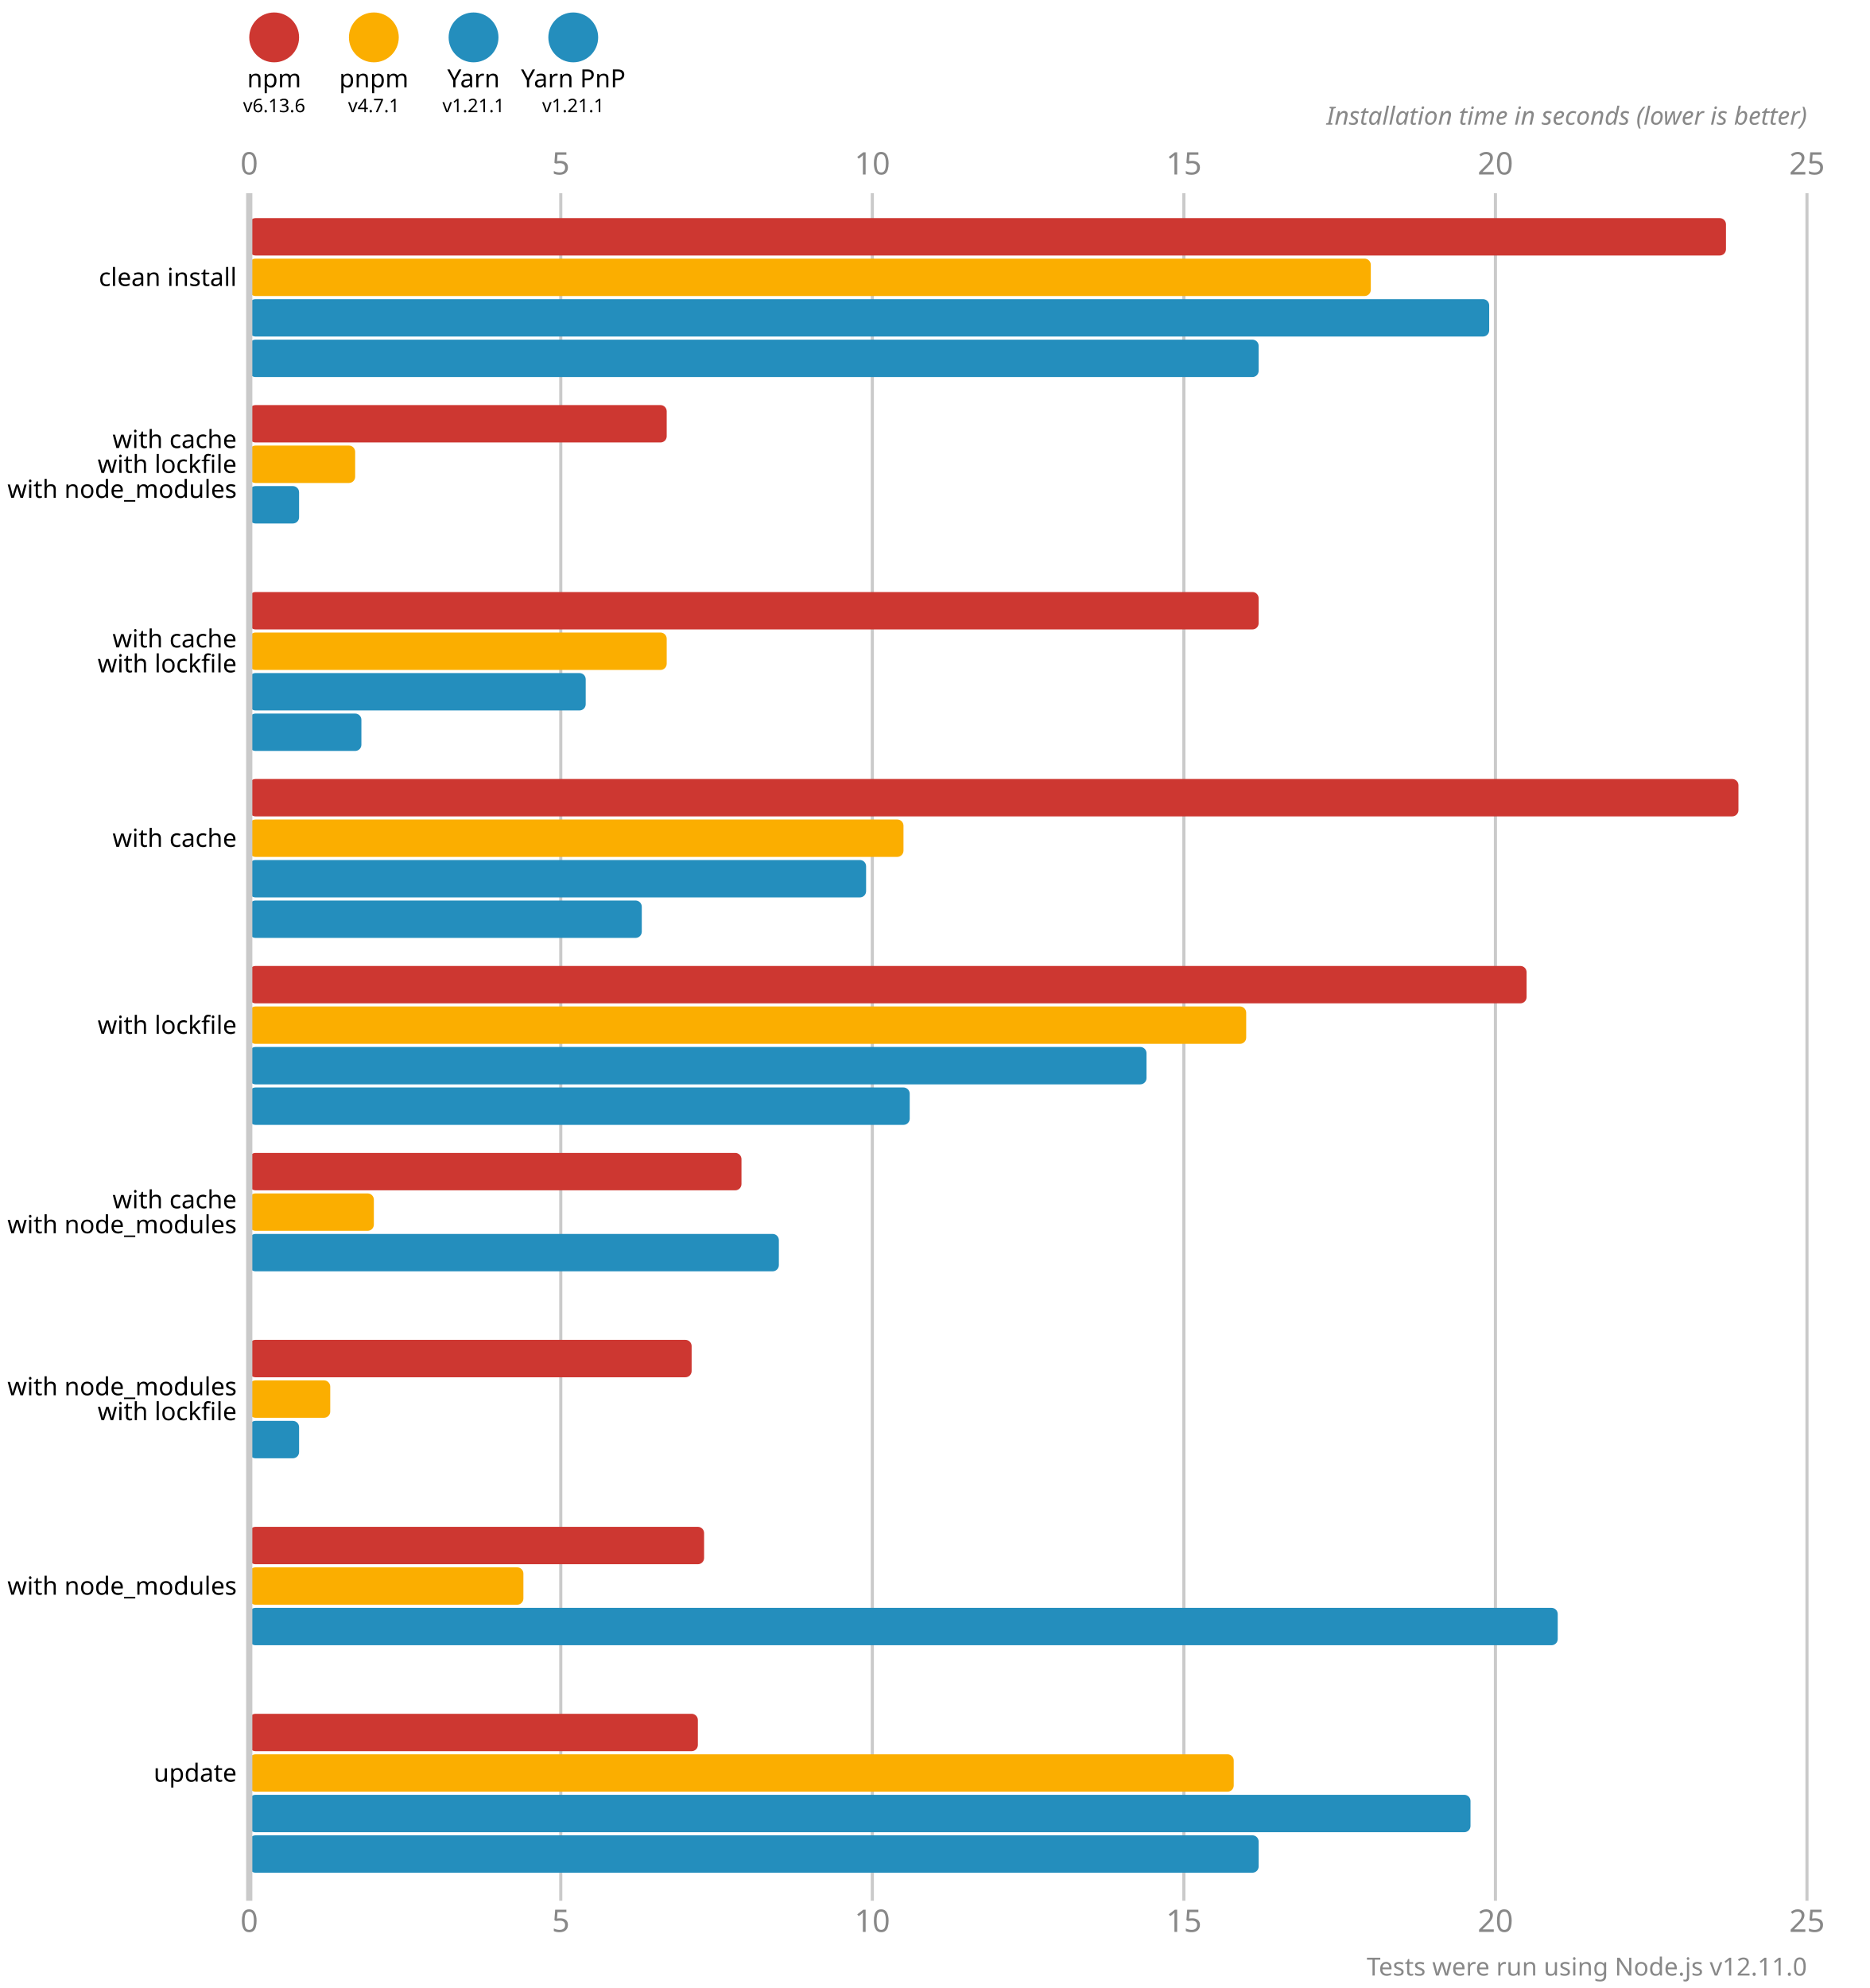
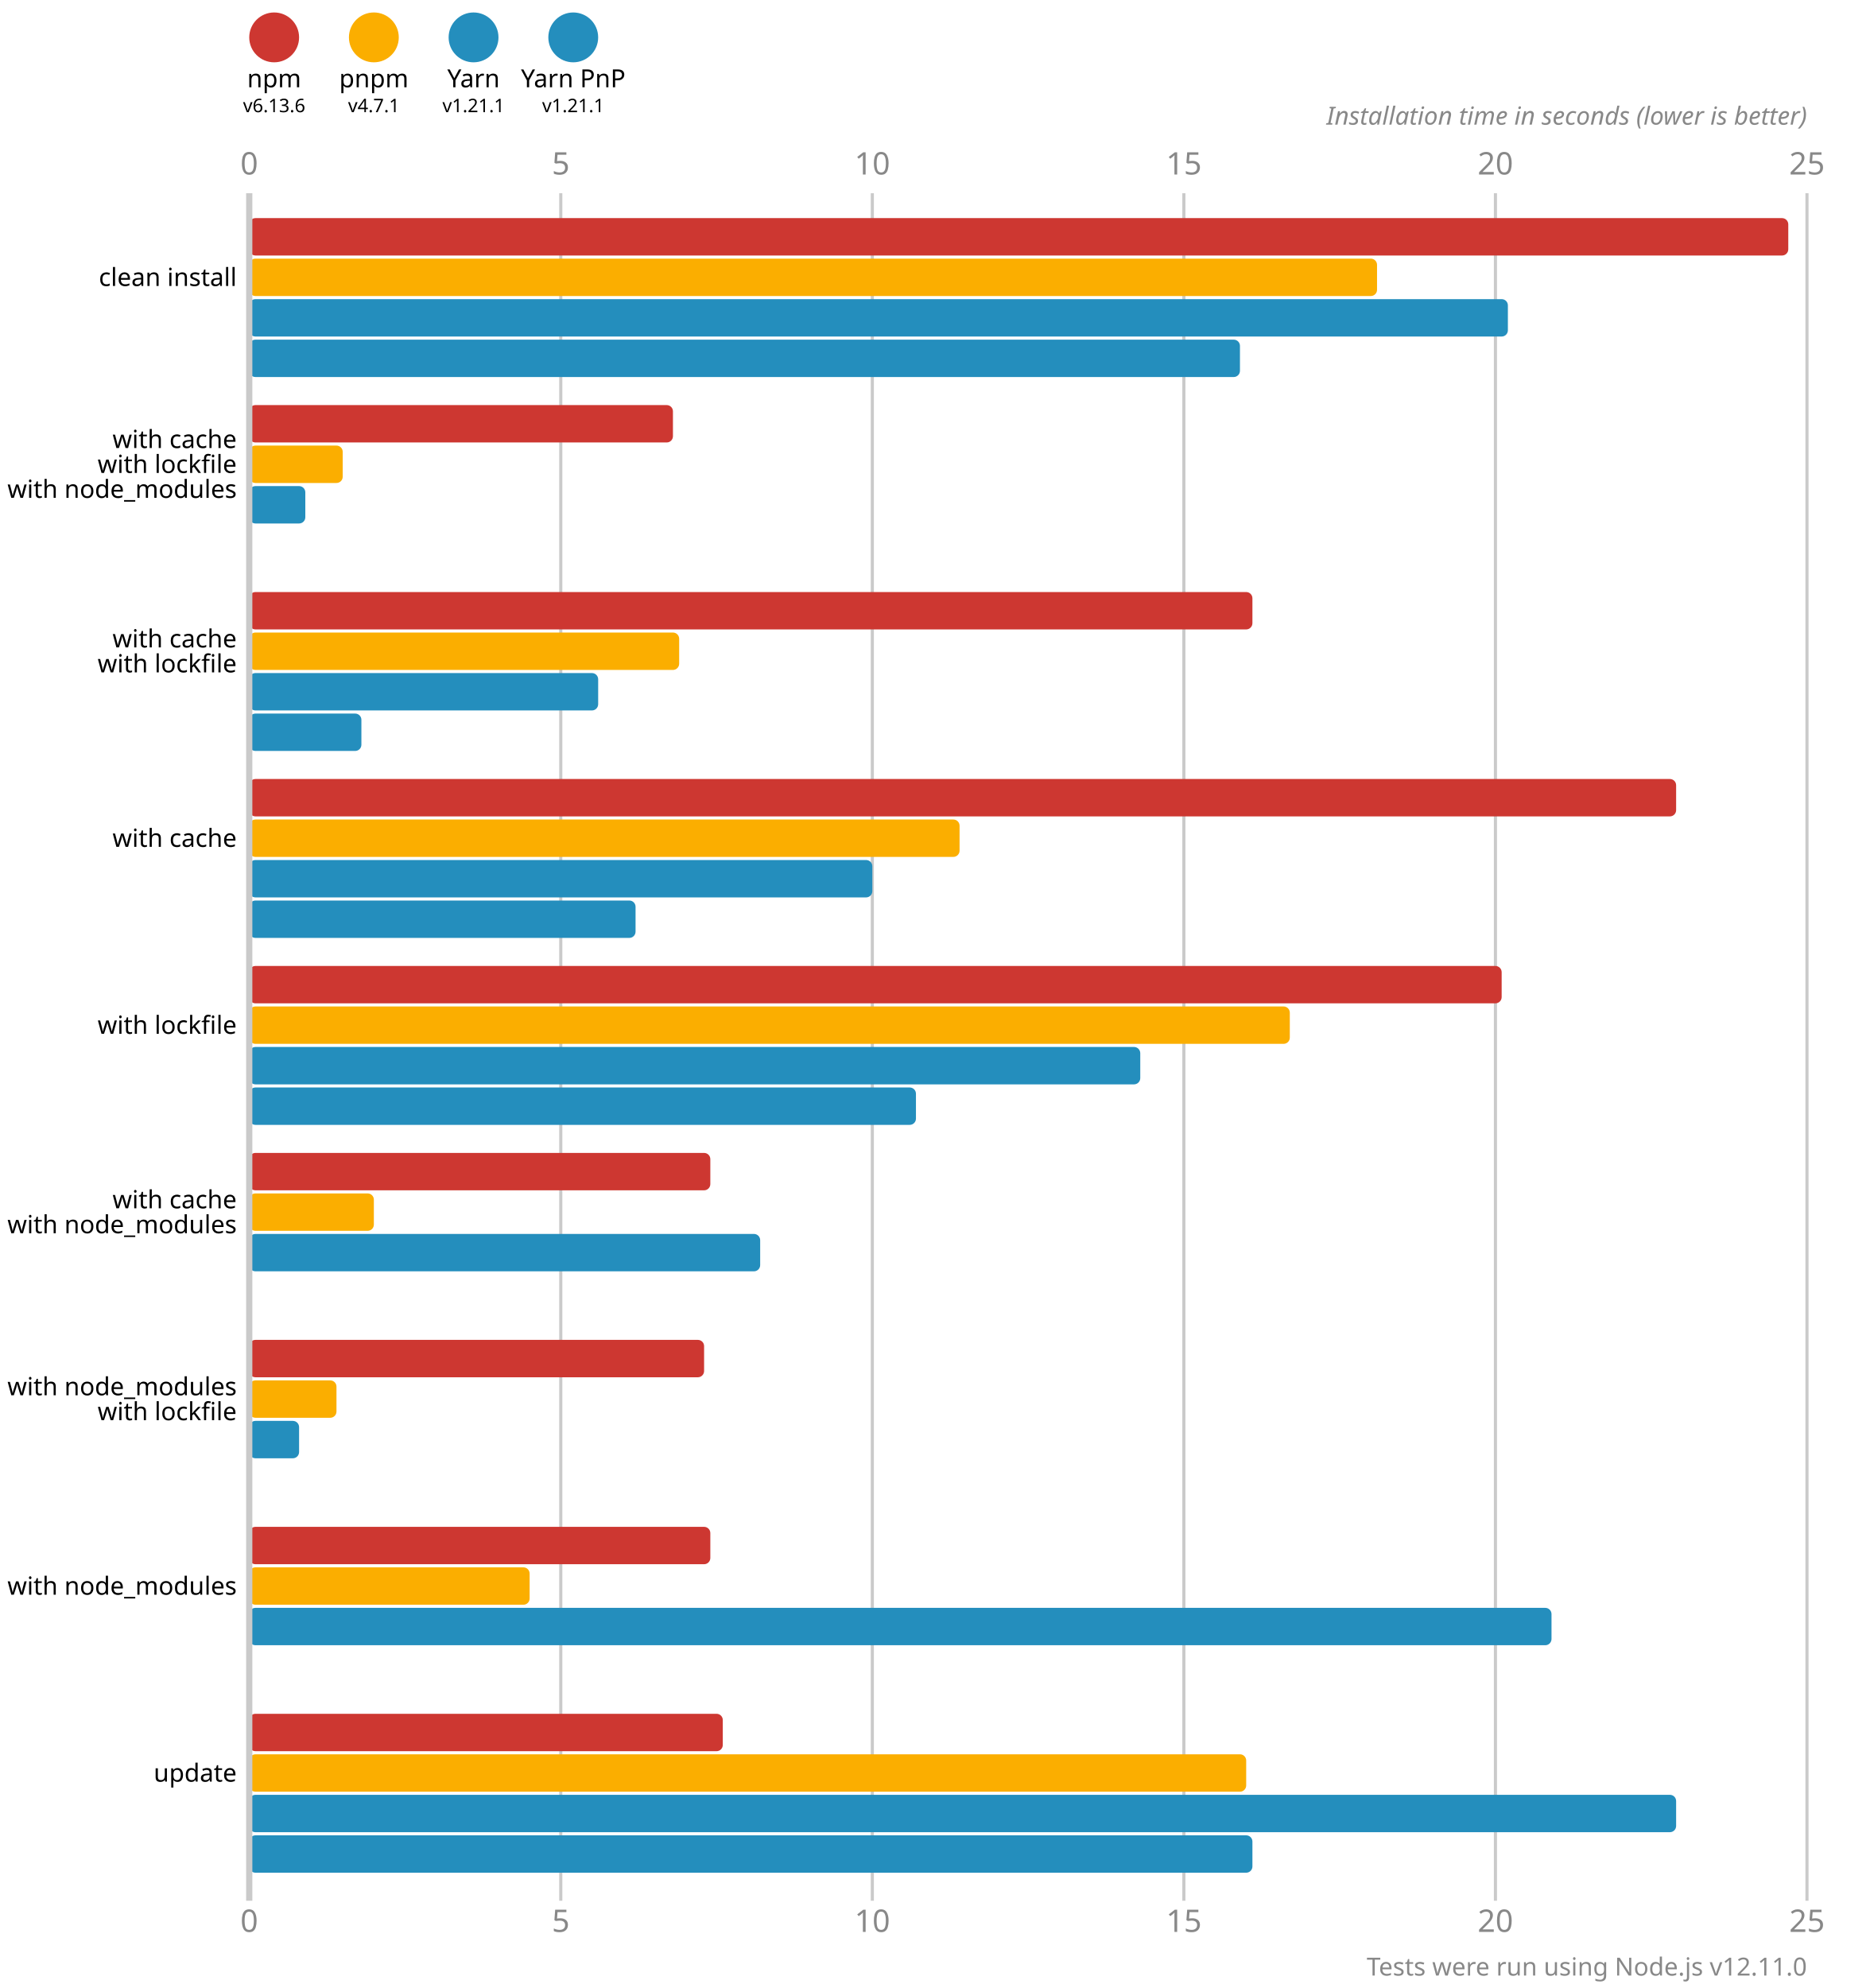
<svg xmlns="http://www.w3.org/2000/svg" version="1.1" viewBox="0 0 300 319">
  <style>
    .font { font-family: sans-serif; }
    .s3 { font-size: 3px; }
    .s4 { font-size: 4px; }
    .s5 { font-size: 5px; }
    .line { stroke: #cacaca; }
    .width { stroke-width: 0.5; }
    .text { fill: #888; }
  </style>
  <circle cx="44" cy="6" r="4" fill="#cd3731" />
  <text x="44" y="14" class="font s4" text-anchor="middle">npm</text>
  <text x="44" y="18" class="font s3" text-anchor="middle">v6.13.6</text>
  <circle cx="60" cy="6" r="4" fill="#fbae00" />
  <text x="60" y="14" class="font s4" text-anchor="middle">pnpm</text>
  <text x="60" y="18" class="font s3" text-anchor="middle">v4.7.1</text>
  <circle cx="76" cy="6" r="4" fill="#248ebd" />
  <text x="76" y="14" class="font s4" text-anchor="middle">Yarn</text>
  <text x="76" y="18" class="font s3" text-anchor="middle">v1.21.1</text>
  <circle cx="92" cy="6" r="4" fill="#248ebd" />
  <text x="92" y="14" class="font s4" text-anchor="middle">Yarn PnP</text>
  <text x="92" y="18" class="font s3" text-anchor="middle">v1.21.1</text>
  <text x="40" y="28" class="font s5 text" text-anchor="middle">0</text>
  <text x="40" y="310" class="font s5 text" text-anchor="middle">0</text>
  <line x1="90" y1="31" x2="90" y2="305" class="line width" />
  <text x="90" y="28" class="font s5 text" text-anchor="middle">5</text>
  <text x="90" y="310" class="font s5 text" text-anchor="middle">5</text>
  <line x1="140" y1="31" x2="140" y2="305" class="line width" />
  <text x="140" y="28" class="font s5 text" text-anchor="middle">10</text>
  <text x="140" y="310" class="font s5 text" text-anchor="middle">10</text>
  <line x1="190" y1="31" x2="190" y2="305" class="line width" />
  <text x="190" y="28" class="font s5 text" text-anchor="middle">15</text>
  <text x="190" y="310" class="font s5 text" text-anchor="middle">15</text>
  <line x1="240" y1="31" x2="240" y2="305" class="line width" />
  <text x="240" y="28" class="font s5 text" text-anchor="middle">20</text>
  <text x="240" y="310" class="font s5 text" text-anchor="middle">20</text>
  <line x1="290" y1="31" x2="290" y2="305" class="line width" />
  <text x="290" y="28" class="font s5 text" text-anchor="middle">25</text>
  <text x="290" y="310" class="font s5 text" text-anchor="middle">25</text>
  <text x="290" y="20" class="font s4 text" font-style="italic" text-anchor="end">Installation time in seconds (lower is better)</text>
-   <rect x="40" y="35" width="237" height="6" fill="#cd3731" rx="1" ry="1" />
-   <rect x="40" y="41.5" width="180" height="6" fill="#fbae00" rx="1" ry="1" />
-   <rect x="40" y="48" width="199" height="6" fill="#248ebd" rx="1" ry="1" />
-   <rect x="40" y="54.5" width="162" height="6" fill="#248ebd" rx="1" ry="1" />
-   <rect x="40" y="65" width="67" height="6" fill="#cd3731" rx="1" ry="1" />
-   <rect x="40" y="71.5" width="17" height="6" fill="#fbae00" rx="1" ry="1" />
-   <rect x="40" y="78" width="8" height="6" fill="#248ebd" rx="1" ry="1" />
+   <rect x="40" y="35" width="247" height="6" fill="#cd3731" rx="1" ry="1" />
+   <rect x="40" y="41.5" width="181" height="6" fill="#fbae00" rx="1" ry="1" />
+   <rect x="40" y="48" width="202" height="6" fill="#248ebd" rx="1" ry="1" />
+   <rect x="40" y="54.5" width="159" height="6" fill="#248ebd" rx="1" ry="1" />
+   <rect x="40" y="65" width="68" height="6" fill="#cd3731" rx="1" ry="1" />
+   <rect x="40" y="71.5" width="15" height="6" fill="#fbae00" rx="1" ry="1" />
+   <rect x="40" y="78" width="9" height="6" fill="#248ebd" rx="1" ry="1" />
  <rect x="40" y="84.5" width="0" height="6" fill="#248ebd" rx="1" ry="1" />
-   <rect x="40" y="95" width="162" height="6" fill="#cd3731" rx="1" ry="1" />
-   <rect x="40" y="101.5" width="67" height="6" fill="#fbae00" rx="1" ry="1" />
-   <rect x="40" y="108" width="54" height="6" fill="#248ebd" rx="1" ry="1" />
+   <rect x="40" y="95" width="161" height="6" fill="#cd3731" rx="1" ry="1" />
+   <rect x="40" y="101.5" width="69" height="6" fill="#fbae00" rx="1" ry="1" />
+   <rect x="40" y="108" width="56" height="6" fill="#248ebd" rx="1" ry="1" />
  <rect x="40" y="114.5" width="18" height="6" fill="#248ebd" rx="1" ry="1" />
-   <rect x="40" y="125" width="239" height="6" fill="#cd3731" rx="1" ry="1" />
-   <rect x="40" y="131.5" width="105" height="6" fill="#fbae00" rx="1" ry="1" />
-   <rect x="40" y="138" width="99" height="6" fill="#248ebd" rx="1" ry="1" />
-   <rect x="40" y="144.5" width="63" height="6" fill="#248ebd" rx="1" ry="1" />
-   <rect x="40" y="155" width="205" height="6" fill="#cd3731" rx="1" ry="1" />
-   <rect x="40" y="161.5" width="160" height="6" fill="#fbae00" rx="1" ry="1" />
-   <rect x="40" y="168" width="144" height="6" fill="#248ebd" rx="1" ry="1" />
-   <rect x="40" y="174.5" width="106" height="6" fill="#248ebd" rx="1" ry="1" />
-   <rect x="40" y="185" width="79" height="6" fill="#cd3731" rx="1" ry="1" />
+   <rect x="40" y="125" width="229" height="6" fill="#cd3731" rx="1" ry="1" />
+   <rect x="40" y="131.5" width="114" height="6" fill="#fbae00" rx="1" ry="1" />
+   <rect x="40" y="138" width="100" height="6" fill="#248ebd" rx="1" ry="1" />
+   <rect x="40" y="144.5" width="62" height="6" fill="#248ebd" rx="1" ry="1" />
+   <rect x="40" y="155" width="201" height="6" fill="#cd3731" rx="1" ry="1" />
+   <rect x="40" y="161.5" width="167" height="6" fill="#fbae00" rx="1" ry="1" />
+   <rect x="40" y="168" width="143" height="6" fill="#248ebd" rx="1" ry="1" />
+   <rect x="40" y="174.5" width="107" height="6" fill="#248ebd" rx="1" ry="1" />
+   <rect x="40" y="185" width="74" height="6" fill="#cd3731" rx="1" ry="1" />
  <rect x="40" y="191.5" width="20" height="6" fill="#fbae00" rx="1" ry="1" />
-   <rect x="40" y="198" width="85" height="6" fill="#248ebd" rx="1" ry="1" />
+   <rect x="40" y="198" width="82" height="6" fill="#248ebd" rx="1" ry="1" />
  <rect x="40" y="204.5" width="0" height="6" fill="#248ebd" rx="1" ry="1" />
-   <rect x="40" y="215" width="71" height="6" fill="#cd3731" rx="1" ry="1" />
-   <rect x="40" y="221.5" width="13" height="6" fill="#fbae00" rx="1" ry="1" />
+   <rect x="40" y="215" width="73" height="6" fill="#cd3731" rx="1" ry="1" />
+   <rect x="40" y="221.5" width="14" height="6" fill="#fbae00" rx="1" ry="1" />
  <rect x="40" y="228" width="8" height="6" fill="#248ebd" rx="1" ry="1" />
  <rect x="40" y="234.5" width="0" height="6" fill="#248ebd" rx="1" ry="1" />
-   <rect x="40" y="245" width="73" height="6" fill="#cd3731" rx="1" ry="1" />
-   <rect x="40" y="251.5" width="44" height="6" fill="#fbae00" rx="1" ry="1" />
-   <rect x="40" y="258" width="210" height="6" fill="#248ebd" rx="1" ry="1" />
+   <rect x="40" y="245" width="74" height="6" fill="#cd3731" rx="1" ry="1" />
+   <rect x="40" y="251.5" width="45" height="6" fill="#fbae00" rx="1" ry="1" />
+   <rect x="40" y="258" width="209" height="6" fill="#248ebd" rx="1" ry="1" />
  <rect x="40" y="264.5" width="0" height="6" fill="#248ebd" rx="1" ry="1" />
-   <rect x="40" y="275" width="72" height="6" fill="#cd3731" rx="1" ry="1" />
-   <rect x="40" y="281.5" width="158" height="6" fill="#fbae00" rx="1" ry="1" />
-   <rect x="40" y="288" width="196" height="6" fill="#248ebd" rx="1" ry="1" />
-   <rect x="40" y="294.5" width="162" height="6" fill="#248ebd" rx="1" ry="1" />
+   <rect x="40" y="275" width="76" height="6" fill="#cd3731" rx="1" ry="1" />
+   <rect x="40" y="281.5" width="160" height="6" fill="#fbae00" rx="1" ry="1" />
+   <rect x="40" y="288" width="229" height="6" fill="#248ebd" rx="1" ry="1" />
+   <rect x="40" y="294.5" width="161" height="6" fill="#248ebd" rx="1" ry="1" />
  <line x1="40" y1="31" x2="40" y2="305" class="line" />
  <text x="38" y="44.5" class="font s4" dominant-baseline="middle" text-anchor="end">clean install</text>
  <text x="38" y="70.5" class="font s4" dominant-baseline="middle" text-anchor="end">with cache</text>
  <text x="38" y="74.5" class="font s4" dominant-baseline="middle" text-anchor="end">with lockfile</text>
  <text x="38" y="78.5" class="font s4" dominant-baseline="middle" text-anchor="end">with node_modules</text>
  <text x="38" y="102.5" class="font s4" dominant-baseline="middle" text-anchor="end">with cache</text>
  <text x="38" y="106.5" class="font s4" dominant-baseline="middle" text-anchor="end">with lockfile</text>
  <text x="38" y="134.5" class="font s4" dominant-baseline="middle" text-anchor="end">with cache</text>
  <text x="38" y="164.5" class="font s4" dominant-baseline="middle" text-anchor="end">with lockfile</text>
  <text x="38" y="192.5" class="font s4" dominant-baseline="middle" text-anchor="end">with cache</text>
  <text x="38" y="196.5" class="font s4" dominant-baseline="middle" text-anchor="end">with node_modules</text>
  <text x="38" y="222.5" class="font s4" dominant-baseline="middle" text-anchor="end">with node_modules</text>
  <text x="38" y="226.5" class="font s4" dominant-baseline="middle" text-anchor="end">with lockfile</text>
  <text x="38" y="254.5" class="font s4" dominant-baseline="middle" text-anchor="end">with node_modules</text>
  <text x="38" y="284.5" class="font s4" dominant-baseline="middle" text-anchor="end">update</text>
  <text x="290" y="317" class="font s4 text" text-anchor="end">Tests were run using Node.js v12.11.0</text>
</svg>
